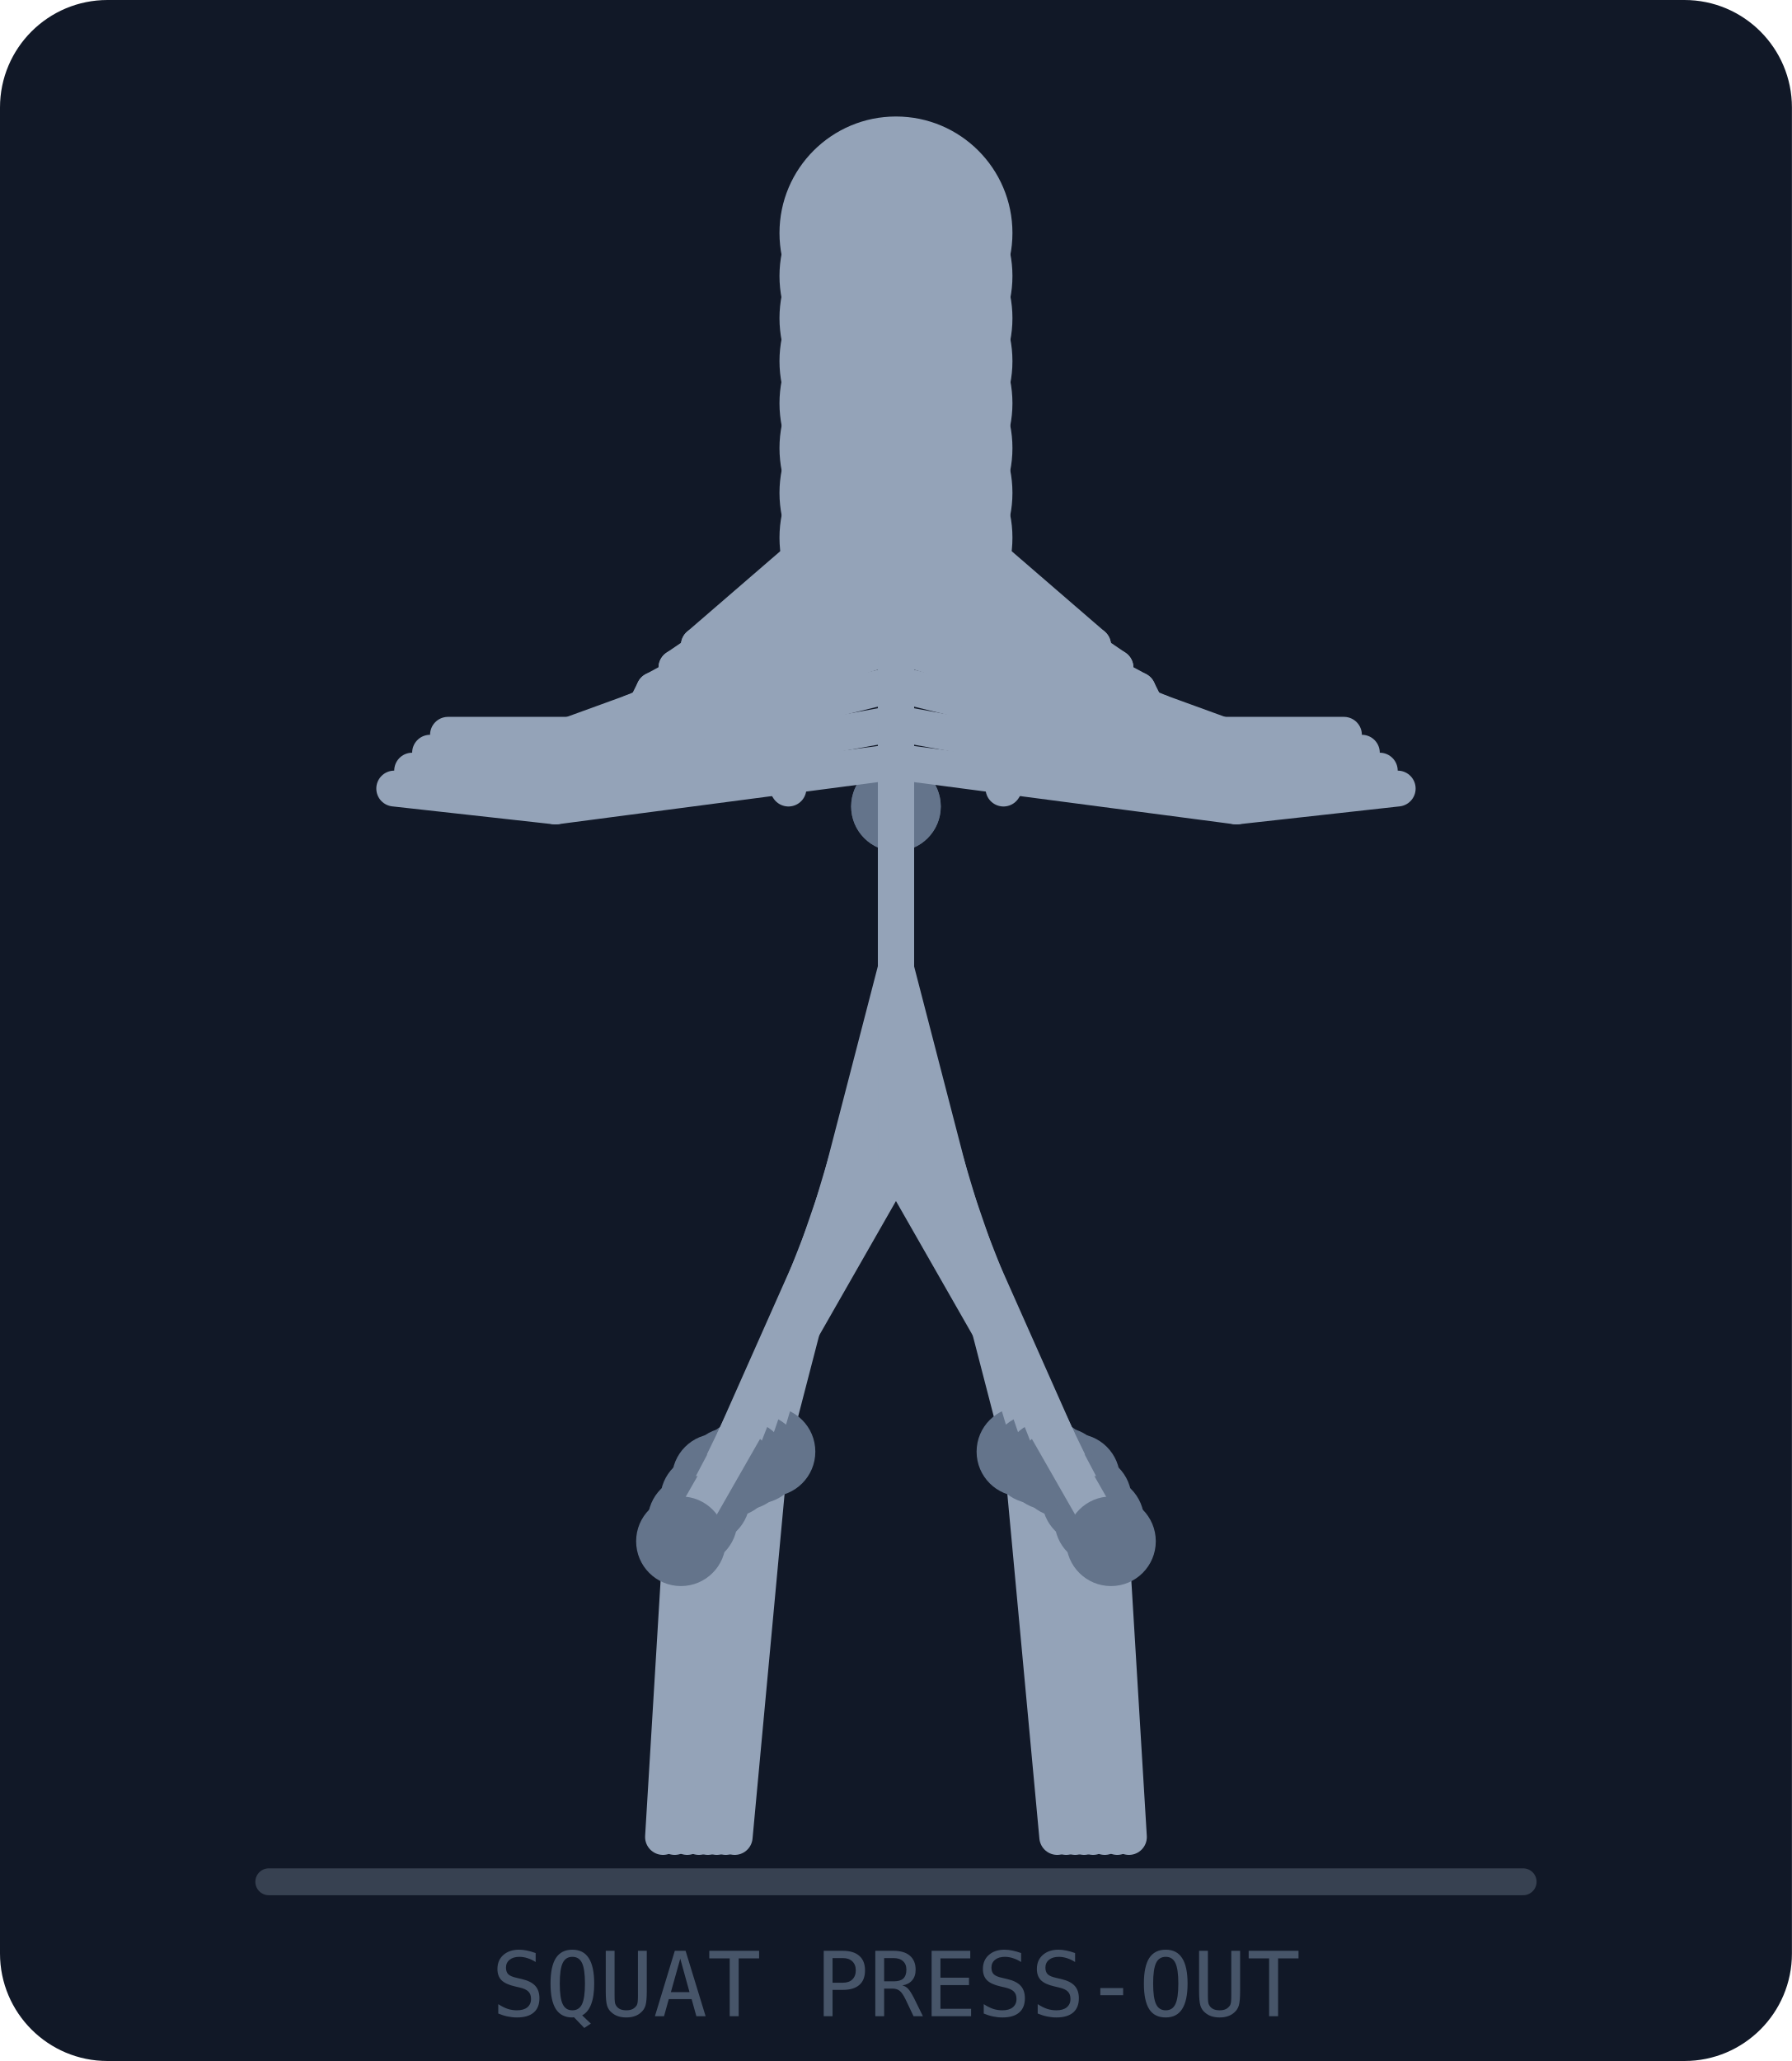
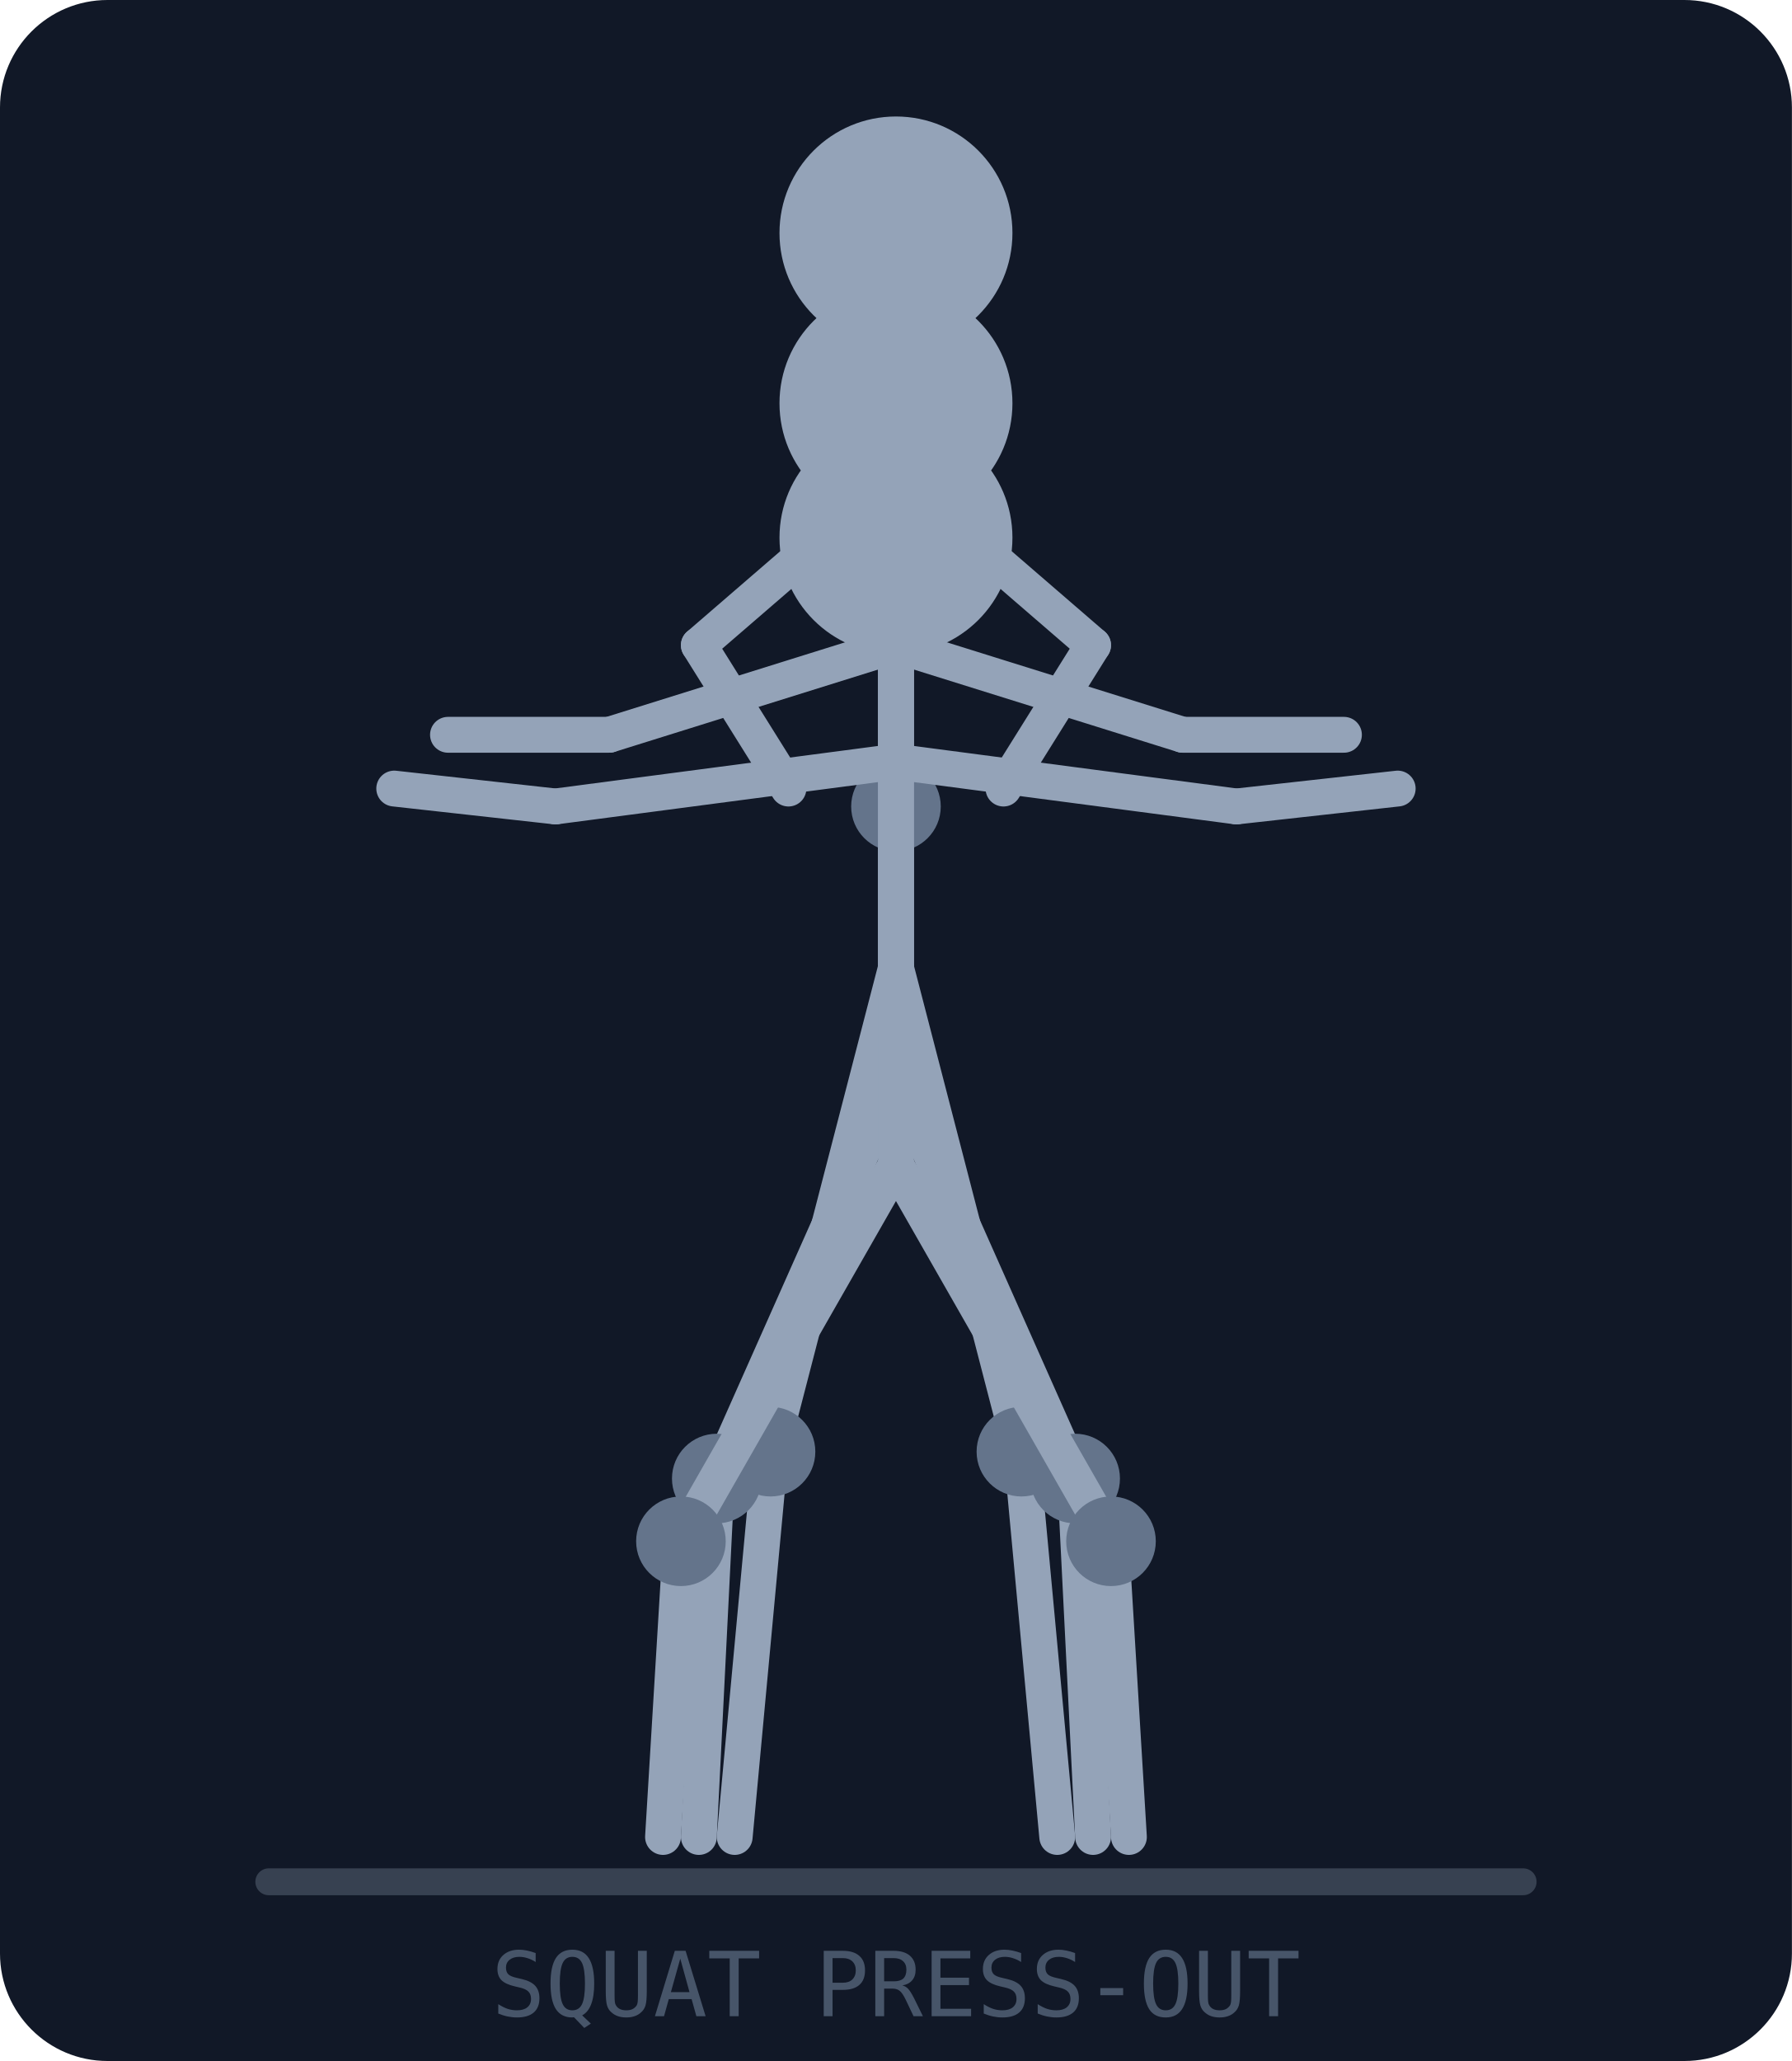
<svg xmlns="http://www.w3.org/2000/svg" viewBox="0 0 200 230">
  <rect width="200" height="230" fill="#111827" rx="12" />
  <style>
-     .f1{animation:sh1 8s linear infinite}.f2{animation:sh2 8s linear infinite}.f3{animation:sh3 8s linear infinite}.f4{animation:sh4 8s linear infinite}.f5{animation:sh5 8s linear infinite}.f6{animation:sh6 8s linear infinite}.f7{animation:sh7 8s linear infinite}.f8{animation:sh8 8s linear infinite}
-     @keyframes sh1{0%,10.2%{opacity:1}12.5%,100%{opacity:0}}
-     @keyframes sh2{0%,12.5%{opacity:0}14.8%,22.7%{opacity:1}25%,100%{opacity:0}}
-     @keyframes sh3{0%,25%{opacity:0}27.3%,35.2%{opacity:1}37.5%,100%{opacity:0}}
-     @keyframes sh4{0%,37.5%{opacity:0}39.8%,47.7%{opacity:1}50%,100%{opacity:0}}
-     @keyframes sh5{0%,50%{opacity:0}52.3%,60.2%{opacity:1}62.5%,100%{opacity:0}}
-     @keyframes sh6{0%,62.5%{opacity:0}64.8%,72.7%{opacity:1}75%,100%{opacity:0}}
-     @keyframes sh7{0%,75%{opacity:0}77.3%,85.2%{opacity:1}87.5%,100%{opacity:0}}
-     @keyframes sh8{0%,87.5%{opacity:0}89.8%,97.7%{opacity:1}100%{opacity:0}}
-   </style>
+ .f1{animation:sh1 4s linear infinite}.f2{animation:sh2 4s linear infinite}.f3{animation:sh3 4s linear infinite}
+ @keyframes sh1{0%,27%{opacity:1}33%,90%{opacity:0}100%{opacity:1}}
+ @keyframes sh2{0%,33%{opacity:0}40%,60%{opacity:1}66%,100%{opacity:0}}
+ @keyframes sh3{0%,66%{opacity:0}72%,93%{opacity:1}100%{opacity:0}}
+ </style>
  <g class="f1">
    <circle cx="100" cy="26" r="13" fill="#94a3b8" />
    <line x1="100" y1="39" x2="100" y2="108" stroke="#94a3b8" stroke-width="4" stroke-linecap="round" />
    <line x1="100" y1="53" x2="78" y2="72" stroke="#94a3b8" stroke-width="4" stroke-linecap="round" />
    <line x1="78" y1="72" x2="88" y2="88" stroke="#94a3b8" stroke-width="4" stroke-linecap="round" />
    <line x1="100" y1="53" x2="122" y2="72" stroke="#94a3b8" stroke-width="4" stroke-linecap="round" />
    <line x1="122" y1="72" x2="112" y2="88" stroke="#94a3b8" stroke-width="4" stroke-linecap="round" />
    <circle cx="100" cy="90" r="5" fill="#64748b" />
    <line x1="100" y1="108" x2="86" y2="162" stroke="#94a3b8" stroke-width="4" stroke-linecap="round" />
    <line x1="86" y1="162" x2="82" y2="205" stroke="#94a3b8" stroke-width="4" stroke-linecap="round" />
    <line x1="100" y1="108" x2="114" y2="162" stroke="#94a3b8" stroke-width="4" stroke-linecap="round" />
    <line x1="114" y1="162" x2="118" y2="205" stroke="#94a3b8" stroke-width="4" stroke-linecap="round" />
    <circle cx="86" cy="162" r="5" fill="#64748b" />
    <circle cx="114" cy="162" r="5" fill="#64748b" />
  </g>
  <g class="f2">
-     <circle cx="100" cy="30.8" r="13" fill="#94a3b8" />
-     <line x1="100" y1="43.8" x2="100" y2="111" stroke="#94a3b8" stroke-width="4" stroke-linecap="round" />
-     <line x1="100" y1="57.8" x2="75.5" y2="74.5" stroke="#94a3b8" stroke-width="4" stroke-linecap="round" />
-     <line x1="75.5" y1="74.5" x2="78.5" y2="86.5" stroke="#94a3b8" stroke-width="4" stroke-linecap="round" />
-     <line x1="100" y1="57.8" x2="124.5" y2="74.5" stroke="#94a3b8" stroke-width="4" stroke-linecap="round" />
-     <line x1="124.5" y1="74.5" x2="121.5" y2="86.5" stroke="#94a3b8" stroke-width="4" stroke-linecap="round" />
-     <circle cx="100" cy="90" r="5" fill="#64748b" />
-     <line x1="100" y1="111" x2="84.5" y2="162.8" stroke="#94a3b8" stroke-width="4" stroke-linecap="round" />
-     <line x1="84.5" y1="162.8" x2="81" y2="205" stroke="#94a3b8" stroke-width="4" stroke-linecap="round" />
-     <line x1="100" y1="111" x2="115.5" y2="162.8" stroke="#94a3b8" stroke-width="4" stroke-linecap="round" />
-     <line x1="115.5" y1="162.8" x2="119" y2="205" stroke="#94a3b8" stroke-width="4" stroke-linecap="round" />
-     <circle cx="84.5" cy="162.8" r="5" fill="#64748b" />
-     <circle cx="115.5" cy="162.8" r="5" fill="#64748b" />
-   </g>
-   <g class="f3">
-     <circle cx="100" cy="35.5" r="13" fill="#94a3b8" />
-     <line x1="100" y1="48.5" x2="100" y2="114" stroke="#94a3b8" stroke-width="4" stroke-linecap="round" />
-     <line x1="100" y1="62.5" x2="73" y2="77" stroke="#94a3b8" stroke-width="4" stroke-linecap="round" />
-     <line x1="73" y1="77" x2="69" y2="85" stroke="#94a3b8" stroke-width="4" stroke-linecap="round" />
-     <line x1="100" y1="62.5" x2="127" y2="77" stroke="#94a3b8" stroke-width="4" stroke-linecap="round" />
-     <line x1="127" y1="77" x2="131" y2="85" stroke="#94a3b8" stroke-width="4" stroke-linecap="round" />
-     <line x1="100" y1="114" x2="83" y2="163.5" stroke="#94a3b8" stroke-width="4" stroke-linecap="round" />
-     <line x1="83" y1="163.5" x2="80" y2="205" stroke="#94a3b8" stroke-width="4" stroke-linecap="round" />
-     <line x1="100" y1="114" x2="117" y2="163.5" stroke="#94a3b8" stroke-width="4" stroke-linecap="round" />
-     <line x1="117" y1="163.5" x2="120" y2="205" stroke="#94a3b8" stroke-width="4" stroke-linecap="round" />
-     <circle cx="83" cy="163.5" r="5" fill="#64748b" />
-     <circle cx="117" cy="163.5" r="5" fill="#64748b" />
-   </g>
-   <g class="f4">
-     <circle cx="100" cy="40.3" r="13" fill="#94a3b8" />
-     <line x1="100" y1="53.3" x2="100" y2="117" stroke="#94a3b8" stroke-width="4" stroke-linecap="round" />
-     <line x1="100" y1="67.3" x2="70.5" y2="79.5" stroke="#94a3b8" stroke-width="4" stroke-linecap="round" />
-     <line x1="70.5" y1="79.5" x2="59.5" y2="83.5" stroke="#94a3b8" stroke-width="4" stroke-linecap="round" />
-     <line x1="100" y1="67.3" x2="129.5" y2="79.5" stroke="#94a3b8" stroke-width="4" stroke-linecap="round" />
-     <line x1="129.5" y1="79.5" x2="140.5" y2="83.5" stroke="#94a3b8" stroke-width="4" stroke-linecap="round" />
-     <line x1="100" y1="117" x2="81.5" y2="164.3" stroke="#94a3b8" stroke-width="4" stroke-linecap="round" />
-     <line x1="81.5" y1="164.3" x2="79" y2="205" stroke="#94a3b8" stroke-width="4" stroke-linecap="round" />
-     <line x1="100" y1="117" x2="118.5" y2="164.3" stroke="#94a3b8" stroke-width="4" stroke-linecap="round" />
-     <line x1="118.5" y1="164.3" x2="121" y2="205" stroke="#94a3b8" stroke-width="4" stroke-linecap="round" />
-     <circle cx="81.5" cy="164.3" r="5" fill="#64748b" />
-     <circle cx="118.5" cy="164.3" r="5" fill="#64748b" />
-   </g>
-   <g class="f5">
    <circle cx="100" cy="45" r="13" fill="#94a3b8" />
    <line x1="100" y1="58" x2="100" y2="120" stroke="#94a3b8" stroke-width="4" stroke-linecap="round" />
    <line x1="100" y1="72" x2="68" y2="82" stroke="#94a3b8" stroke-width="4" stroke-linecap="round" />
    <line x1="68" y1="82" x2="50" y2="82" stroke="#94a3b8" stroke-width="4" stroke-linecap="round" />
    <line x1="100" y1="72" x2="132" y2="82" stroke="#94a3b8" stroke-width="4" stroke-linecap="round" />
    <line x1="132" y1="82" x2="150" y2="82" stroke="#94a3b8" stroke-width="4" stroke-linecap="round" />
    <line x1="100" y1="120" x2="80" y2="165" stroke="#94a3b8" stroke-width="4" stroke-linecap="round" />
    <line x1="80" y1="165" x2="78" y2="205" stroke="#94a3b8" stroke-width="4" stroke-linecap="round" />
    <line x1="100" y1="120" x2="120" y2="165" stroke="#94a3b8" stroke-width="4" stroke-linecap="round" />
    <line x1="120" y1="165" x2="122" y2="205" stroke="#94a3b8" stroke-width="4" stroke-linecap="round" />
    <circle cx="80" cy="165" r="5" fill="#64748b" />
    <circle cx="120" cy="165" r="5" fill="#64748b" />
  </g>
-   <g class="f6">
-     <circle cx="100" cy="50" r="13" fill="#94a3b8" />
-     <line x1="100" y1="63" x2="100" y2="123.3" stroke="#94a3b8" stroke-width="4" stroke-linecap="round" />
-     <line x1="100" y1="76.3" x2="66" y2="84.7" stroke="#94a3b8" stroke-width="4" stroke-linecap="round" />
-     <line x1="66" y1="84.7" x2="48" y2="84" stroke="#94a3b8" stroke-width="4" stroke-linecap="round" />
-     <line x1="100" y1="76.3" x2="134" y2="84.7" stroke="#94a3b8" stroke-width="4" stroke-linecap="round" />
-     <line x1="134" y1="84.7" x2="152" y2="84" stroke="#94a3b8" stroke-width="4" stroke-linecap="round" />
-     <line x1="100" y1="123.3" x2="78.7" y2="167.3" stroke="#94a3b8" stroke-width="4" stroke-linecap="round" />
-     <line x1="78.7" y1="167.3" x2="76.7" y2="205" stroke="#94a3b8" stroke-width="4" stroke-linecap="round" />
-     <line x1="100" y1="123.3" x2="121.3" y2="167.3" stroke="#94a3b8" stroke-width="4" stroke-linecap="round" />
-     <line x1="121.3" y1="167.3" x2="123.3" y2="205" stroke="#94a3b8" stroke-width="4" stroke-linecap="round" />
-     <circle cx="78.7" cy="167.3" r="5" fill="#64748b" />
-     <circle cx="121.3" cy="167.3" r="5" fill="#64748b" />
-   </g>
-   <g class="f7">
-     <circle cx="100" cy="55" r="13" fill="#94a3b8" />
-     <line x1="100" y1="68" x2="100" y2="126.7" stroke="#94a3b8" stroke-width="4" stroke-linecap="round" />
-     <line x1="100" y1="80.7" x2="64" y2="87.3" stroke="#94a3b8" stroke-width="4" stroke-linecap="round" />
-     <line x1="64" y1="87.3" x2="46" y2="86" stroke="#94a3b8" stroke-width="4" stroke-linecap="round" />
-     <line x1="100" y1="80.7" x2="136" y2="87.3" stroke="#94a3b8" stroke-width="4" stroke-linecap="round" />
-     <line x1="136" y1="87.3" x2="154" y2="86" stroke="#94a3b8" stroke-width="4" stroke-linecap="round" />
-     <line x1="100" y1="126.7" x2="77.3" y2="169.7" stroke="#94a3b8" stroke-width="4" stroke-linecap="round" />
-     <line x1="77.3" y1="169.7" x2="75.3" y2="205" stroke="#94a3b8" stroke-width="4" stroke-linecap="round" />
-     <line x1="100" y1="126.7" x2="122.7" y2="169.7" stroke="#94a3b8" stroke-width="4" stroke-linecap="round" />
-     <line x1="122.7" y1="169.7" x2="124.7" y2="205" stroke="#94a3b8" stroke-width="4" stroke-linecap="round" />
-     <circle cx="77.3" cy="169.7" r="5" fill="#64748b" />
-     <circle cx="122.7" cy="169.7" r="5" fill="#64748b" />
-   </g>
-   <g class="f8">
+   <g class="f3">
    <circle cx="100" cy="60" r="13" fill="#94a3b8" />
    <line x1="100" y1="73" x2="100" y2="130" stroke="#94a3b8" stroke-width="4" stroke-linecap="round" />
    <line x1="100" y1="85" x2="62" y2="90" stroke="#94a3b8" stroke-width="4" stroke-linecap="round" />
    <line x1="62" y1="90" x2="44" y2="88" stroke="#94a3b8" stroke-width="4" stroke-linecap="round" />
    <line x1="100" y1="85" x2="138" y2="90" stroke="#94a3b8" stroke-width="4" stroke-linecap="round" />
    <line x1="138" y1="90" x2="156" y2="88" stroke="#94a3b8" stroke-width="4" stroke-linecap="round" />
    <line x1="100" y1="130" x2="76" y2="172" stroke="#94a3b8" stroke-width="4" stroke-linecap="round" />
    <line x1="76" y1="172" x2="74" y2="205" stroke="#94a3b8" stroke-width="4" stroke-linecap="round" />
    <line x1="100" y1="130" x2="124" y2="172" stroke="#94a3b8" stroke-width="4" stroke-linecap="round" />
    <line x1="124" y1="172" x2="126" y2="205" stroke="#94a3b8" stroke-width="4" stroke-linecap="round" />
    <circle cx="76" cy="172" r="5" fill="#64748b" />
    <circle cx="124" cy="172" r="5" fill="#64748b" />
  </g>
  <line x1="30" y1="210" x2="170" y2="210" stroke="#374151" stroke-width="3" stroke-linecap="round" />
  <text x="100" y="225" text-anchor="middle" font-family="monospace" font-size="10" fill="#475569">SQUAT PRESS-OUT</text>
</svg>
